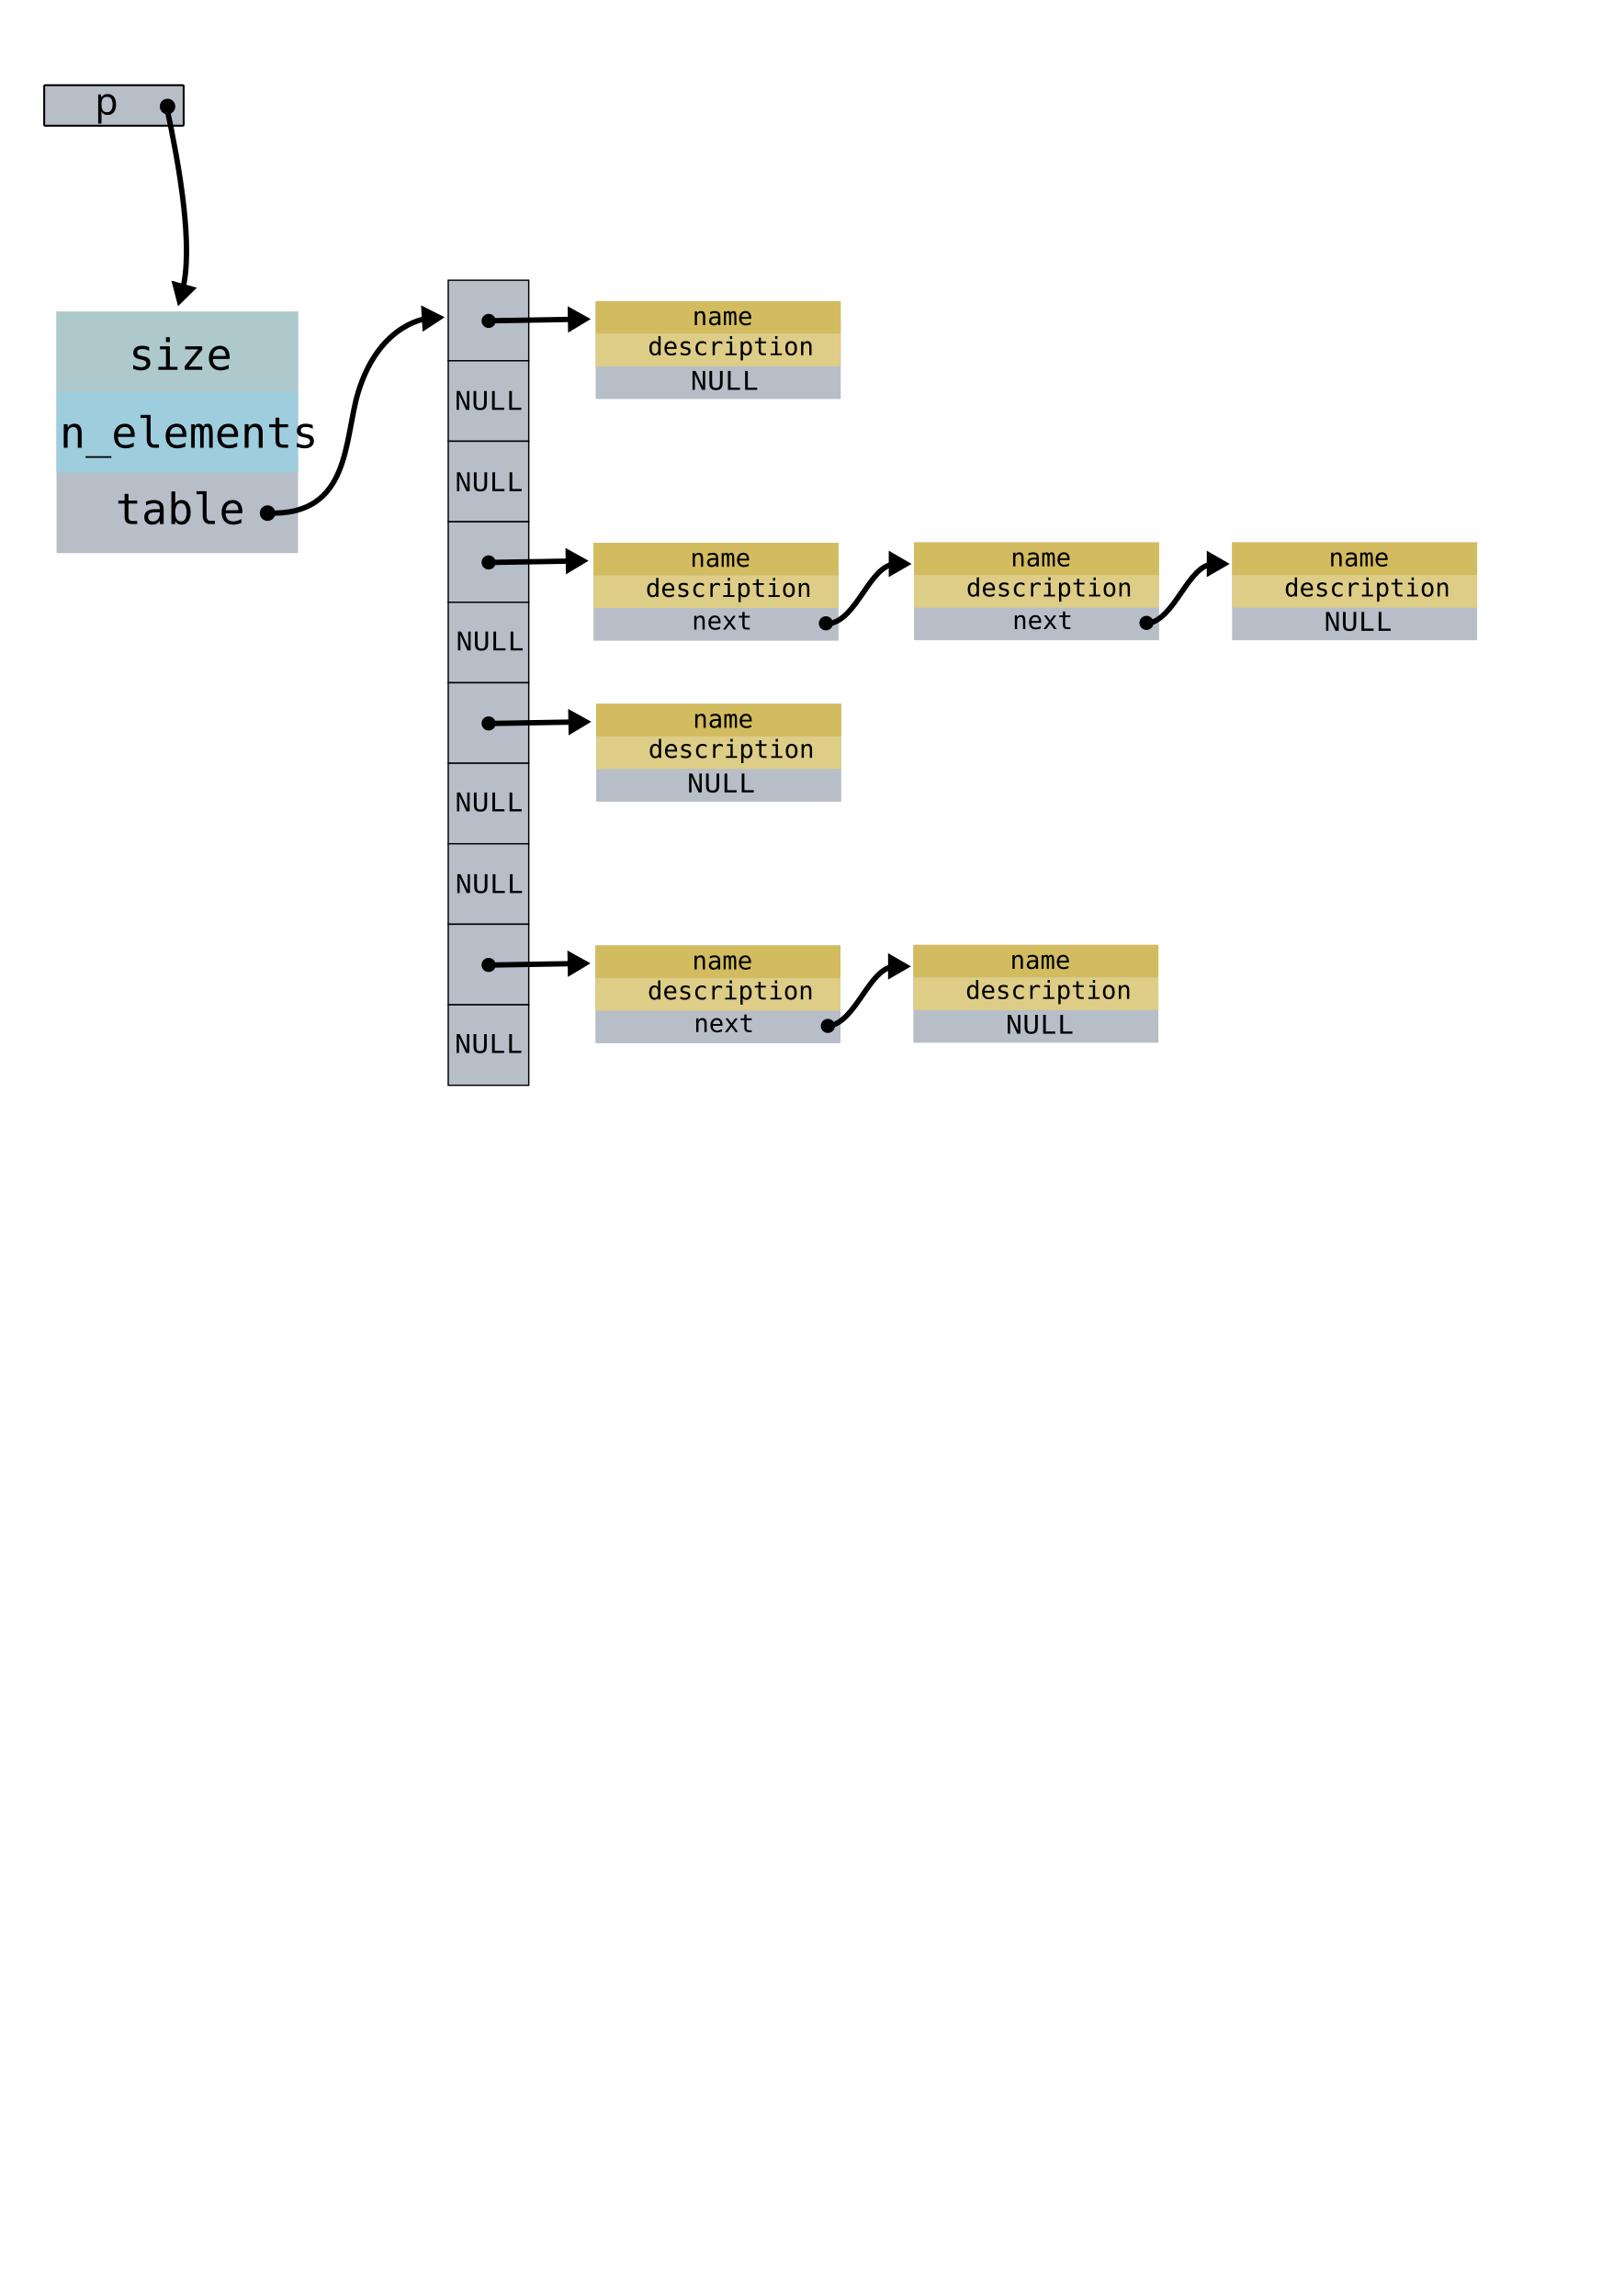
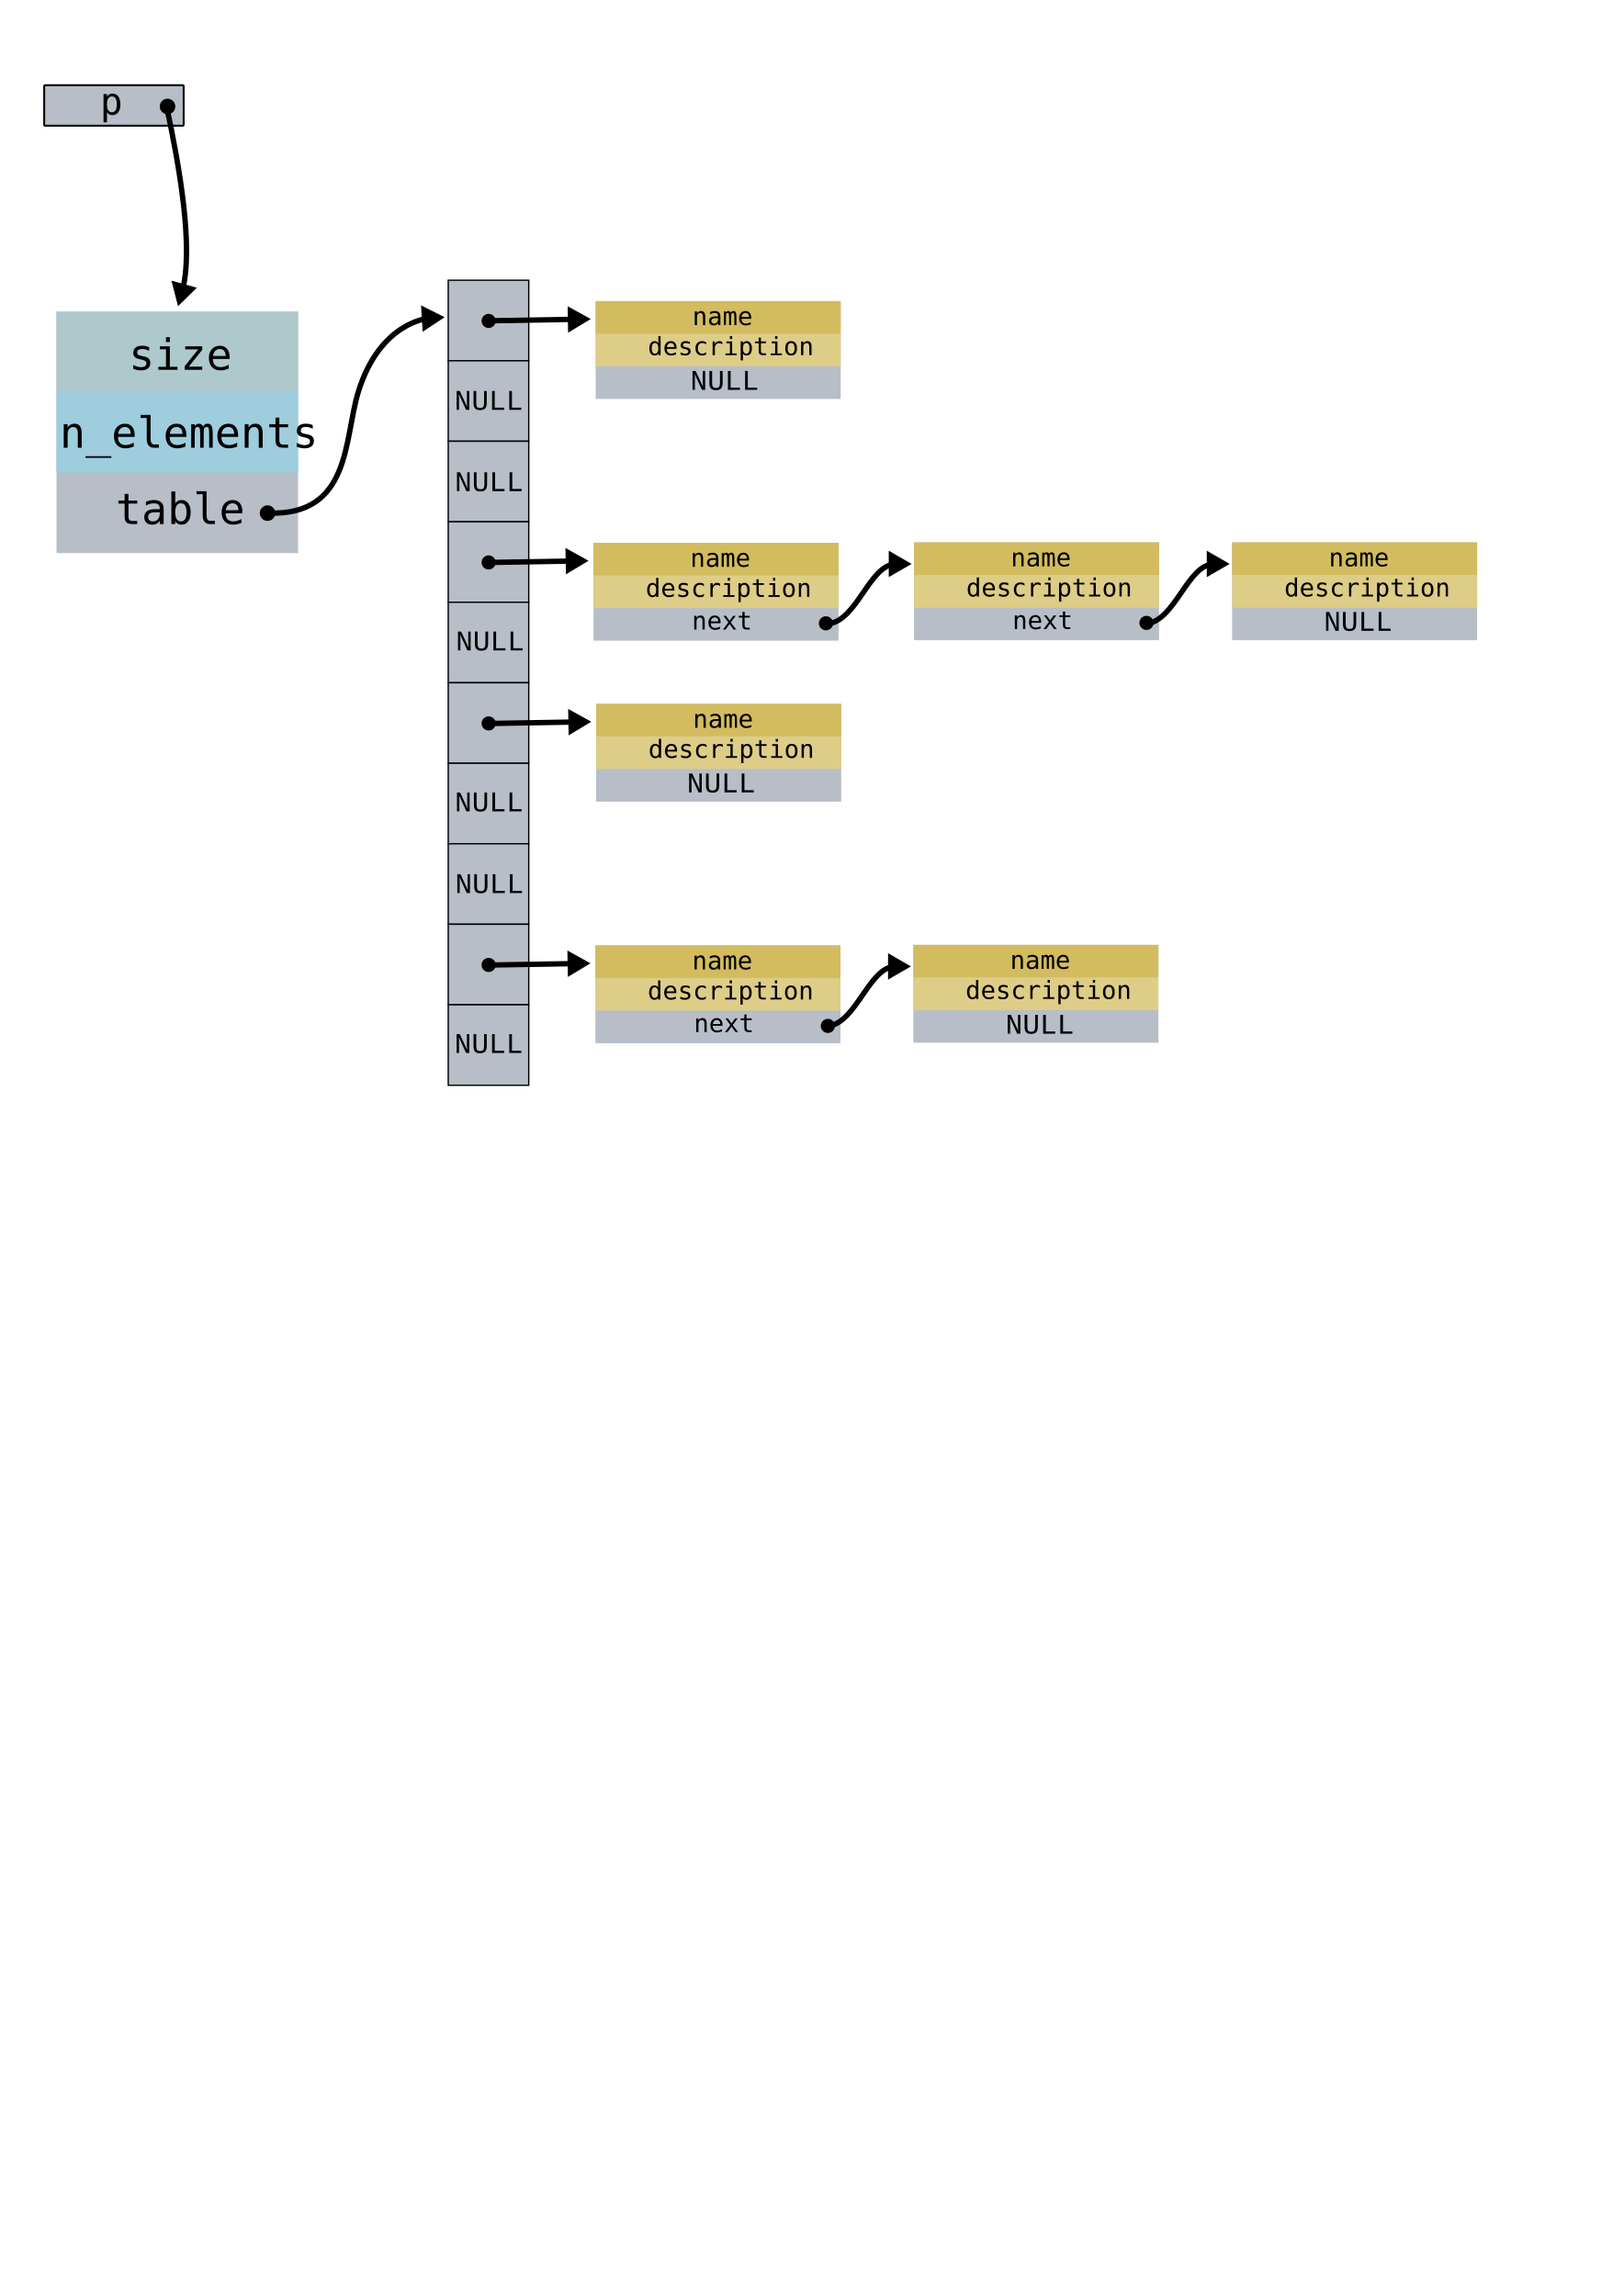
<svg xmlns="http://www.w3.org/2000/svg" xmlns:ns1="http://www.openswatchbook.org/uri/2009/osb" width="744.094" height="1052.362" id="svg2" version="1.1">
  <defs id="defs4">
    <marker style="overflow:visible" id="marker9498" refX="0.0" refY="0.0" orient="auto">
      <path transform="scale(0.4)" style="fill-rule:evenodd;stroke:#000000;stroke-width:1pt;stroke-opacity:1;fill:#000000;fill-opacity:1" d="M 5.77,0.0 L -2.88,5.0 L -2.88,-5.0 L 5.77,0.0 z " id="path9496" />
    </marker>
    <linearGradient id="linearGradient6618" ns1:paint="solid">
      <stop style="stop-color:#000000;stop-opacity:1;" offset="0" id="stop6616" />
    </linearGradient>
    <marker orient="auto" refY="0.0" refX="0.0" id="TriangleOutM" style="overflow:visible">
      <path id="path1829" d="M 5.77,0.0 L -2.88,5.0 L -2.88,-5.0 L 5.77,0.0 z " style="fill-rule:evenodd;stroke:#000000;stroke-width:1pt;stroke-opacity:1;fill:#000000;fill-opacity:1" transform="scale(0.4)" />
    </marker>
    <marker orient="auto" refY="0.0" refX="0.0" id="Arrow1Send" style="overflow:visible;">
      <path id="path3816" d="M 0.0,0.0 L 5.0,-5.0 L -12.5,0.0 L 5.0,5.0 L 0.0,0.0 z " style="fill-rule:evenodd;stroke:#000000;stroke-width:1.0pt;" transform="scale(0.2) rotate(180) translate(6,0)" />
    </marker>
    <marker orient="auto" refY="0.0" refX="0.0" id="Arrow1Mend" style="overflow:visible;">
      <path id="path3810" d="M 0.0,0.0 L 5.0,-5.0 L -12.5,0.0 L 5.0,5.0 L 0.0,0.0 z " style="fill-rule:evenodd;stroke:#000000;stroke-width:1.0pt;" transform="scale(0.4) rotate(180) translate(10,0)" />
    </marker>
    <marker orient="auto" refY="0.0" refX="0.0" id="Arrow2Mend" style="overflow:visible;">
      <path id="path3828" style="fill-rule:evenodd;stroke-width:0.625;stroke-linejoin:round;" d="M 8.719,4.034 L -2.207,0.016 L 8.719,-4.002 C 6.973,-1.63 6.983,1.616 8.719,4.034 z " transform="scale(0.6) rotate(180) translate(0,0)" />
    </marker>
    <marker orient="auto" refY="0" refX="0" id="Arrow2Mend-1" style="overflow:visible">
      <path id="path3828-1" style="fill-rule:evenodd;stroke-width:0.625;stroke-linejoin:round" d="M 8.719,4.034 -2.207,0.016 8.719,-4.002 c -1.745,2.372 -1.735,5.617 -6e-7,8.035 z" transform="scale(-0.6,-0.6)" />
    </marker>
    <marker orient="auto" refY="0" refX="0" id="Arrow2Mend-10" style="overflow:visible">
      <path id="path3828-0" style="fill-rule:evenodd;stroke-width:0.625;stroke-linejoin:round" d="M 8.719,4.034 -2.207,0.016 8.719,-4.002 c -1.745,2.372 -1.735,5.617 -6e-7,8.035 z" transform="scale(-0.6,-0.6)" />
    </marker>
    <marker orient="auto" refY="0" refX="0" id="Arrow2Mend-4" style="overflow:visible">
      <path id="path3828-8" style="fill-rule:evenodd;stroke-width:0.625;stroke-linejoin:round" d="M 8.719,4.034 -2.207,0.016 8.719,-4.002 c -1.745,2.372 -1.735,5.617 -6e-7,8.035 z" transform="scale(-0.6,-0.6)" />
    </marker>
    <marker orient="auto" refY="0" refX="0" id="Arrow2Mend-8" style="overflow:visible">
      <path id="path3828-4" style="fill-rule:evenodd;stroke-width:0.625;stroke-linejoin:round" d="M 8.719,4.034 -2.207,0.016 8.719,-4.002 c -1.745,2.372 -1.735,5.617 -6e-7,8.035 z" transform="scale(-0.6,-0.6)" />
    </marker>
    <marker orient="auto" refY="0" refX="0" id="Arrow1Send-4" style="overflow:visible">
      <path id="path3816-4" d="M 0,0 5,-5 -12.5,0 5,5 0,0 z" style="fill-rule:evenodd;stroke:#000000;stroke-width:1pt" transform="matrix(-0.2,0,0,-0.2,-1.2,0)" />
    </marker>
    <marker orient="auto" refY="0" refX="0" id="Arrow1Mend-9" style="overflow:visible">
      <path id="path3810-8" d="M 0,0 5,-5 -12.5,0 5,5 0,0 z" style="fill-rule:evenodd;stroke:#000000;stroke-width:1pt" transform="matrix(-0.4,0,0,-0.4,-4,0)" />
    </marker>
    <marker orient="auto" refY="0" refX="0" id="Arrow2Mend-8-8" style="overflow:visible">
      <path id="path3828-4-0" style="fill-rule:evenodd;stroke-width:0.625;stroke-linejoin:round" d="M 8.719,4.034 -2.207,0.016 8.719,-4.002 c -1.745,2.372 -1.735,5.617 -6e-7,8.035 z" transform="scale(-0.6,-0.6)" />
    </marker>
    <marker orient="auto" refY="0" refX="0" id="marker6915" style="overflow:visible">
      <path id="path6917" style="fill-rule:evenodd;stroke-width:0.625;stroke-linejoin:round" d="M 8.719,4.034 -2.207,0.016 8.719,-4.002 c -1.745,2.372 -1.735,5.617 -6e-7,8.035 z" transform="scale(-0.6,-0.6)" />
    </marker>
    <marker orient="auto" refY="0" refX="0" id="Arrow2Mend-5" style="overflow:visible">
      <path id="path3828-3" style="fill-rule:evenodd;stroke-width:0.625;stroke-linejoin:round" d="M 8.719,4.034 -2.207,0.016 8.719,-4.002 c -1.745,2.372 -1.735,5.617 -6e-7,8.035 z" transform="scale(-0.6,-0.6)" />
    </marker>
    <marker orient="auto" refY="0" refX="0" id="marker6921" style="overflow:visible">
      <path id="path6923" style="fill-rule:evenodd;stroke-width:0.625;stroke-linejoin:round" d="M 8.719,4.034 -2.207,0.016 8.719,-4.002 c -1.745,2.372 -1.735,5.617 -6e-7,8.035 z" transform="scale(-0.6,-0.6)" />
    </marker>
    <marker orient="auto" refY="0" refX="0" id="marker6921-7" style="overflow:visible">
      <path id="path6923-7" style="fill-rule:evenodd;stroke-width:0.625;stroke-linejoin:round" d="M 8.719,4.034 -2.207,0.016 8.719,-4.002 c -1.745,2.372 -1.735,5.617 -6e-7,8.035 z" transform="scale(-0.6,-0.6)" />
    </marker>
    <marker orient="auto" refY="0" refX="0" id="marker6921-0" style="overflow:visible">
      <path id="path6923-2" style="fill-rule:evenodd;stroke-width:0.625;stroke-linejoin:round" d="M 8.719,4.034 -2.207,0.016 8.719,-4.002 c -1.745,2.372 -1.735,5.617 -6e-7,8.035 z" transform="scale(-0.6,-0.6)" />
    </marker>
    <marker orient="auto" refY="0" refX="0" id="marker6921-6" style="overflow:visible">
      <path id="path6923-3" style="fill-rule:evenodd;stroke-width:0.625;stroke-linejoin:round" d="M 8.719,4.034 -2.207,0.016 8.719,-4.002 c -1.745,2.372 -1.735,5.617 -6e-7,8.035 z" transform="scale(-0.6,-0.6)" />
    </marker>
    <marker orient="auto" refY="0" refX="0" id="marker6921-2" style="overflow:visible">
      <path id="path6923-26" style="fill-rule:evenodd;stroke-width:0.625;stroke-linejoin:round" d="M 8.719,4.034 -2.207,0.016 8.719,-4.002 c -1.745,2.372 -1.735,5.617 -6e-7,8.035 z" transform="scale(-0.6,-0.6)" />
    </marker>
    <marker orient="auto" refY="0" refX="0" id="marker6921-4" style="overflow:visible">
      <path id="path6923-34" style="fill-rule:evenodd;stroke-width:0.625;stroke-linejoin:round" d="M 8.719,4.034 -2.207,0.016 8.719,-4.002 c -1.745,2.372 -1.735,5.617 -6e-7,8.035 z" transform="scale(-0.6,-0.6)" />
    </marker>
    <marker orient="auto" refY="0" refX="0" id="marker7916" style="overflow:visible">
      <path id="path7918" style="fill-rule:evenodd;stroke-width:0.625;stroke-linejoin:round" d="M 8.719,4.034 -2.207,0.016 8.719,-4.002 c -1.745,2.372 -1.735,5.617 -6e-7,8.035 z" transform="scale(-0.6,-0.6)" />
    </marker>
    <marker orient="auto" refY="0" refX="0" id="marker6921-1" style="overflow:visible">
      <path id="path6923-21" style="fill-rule:evenodd;stroke-width:0.625;stroke-linejoin:round" d="M 8.719,4.034 -2.207,0.016 8.719,-4.002 c -1.745,2.372 -1.735,5.617 -6e-7,8.035 z" transform="scale(-0.6,-0.6)" />
    </marker>
    <marker orient="auto" refY="0" refX="0" id="marker7916-3" style="overflow:visible">
      <path id="path7918-7" style="fill-rule:evenodd;stroke-width:0.625;stroke-linejoin:round" d="M 8.719,4.034 -2.207,0.016 8.719,-4.002 c -1.745,2.372 -1.735,5.617 -6e-7,8.035 z" transform="scale(-0.6,-0.6)" />
    </marker>
    <marker orient="auto" refY="0" refX="0" id="marker6921-9" style="overflow:visible">
      <path id="path6923-0" style="fill-rule:evenodd;stroke-width:0.625;stroke-linejoin:round" d="M 8.719,4.034 -2.207,0.016 8.719,-4.002 c -1.745,2.372 -1.735,5.617 -6e-7,8.035 z" transform="scale(-0.6,-0.6)" />
    </marker>
    <marker orient="auto" refY="0" refX="0" id="marker7993" style="overflow:visible">
      <path id="path7995" style="fill-rule:evenodd;stroke-width:0.625;stroke-linejoin:round" d="M 8.719,4.034 -2.207,0.016 8.719,-4.002 c -1.745,2.372 -1.735,5.617 -6e-7,8.035 z" transform="scale(-0.6,-0.6)" />
    </marker>
    <marker orient="auto" refY="0" refX="0" id="marker6921-18" style="overflow:visible">
      <path id="path6923-9" style="fill-rule:evenodd;stroke-width:0.625;stroke-linejoin:round" d="M 8.719,4.034 -2.207,0.016 8.719,-4.002 c -1.745,2.372 -1.735,5.617 -6e-7,8.035 z" transform="scale(-0.6,-0.6)" />
    </marker>
    <marker orient="auto" refY="0" refX="0" id="marker7993-1" style="overflow:visible">
      <path id="path7995-0" style="fill-rule:evenodd;stroke-width:0.625;stroke-linejoin:round" d="M 8.719,4.034 -2.207,0.016 8.719,-4.002 c -1.745,2.372 -1.735,5.617 -6e-7,8.035 z" transform="scale(-0.6,-0.6)" />
    </marker>
    <marker orient="auto" refY="0" refX="0" id="marker6921-97" style="overflow:visible">
      <path id="path6923-6" style="fill-rule:evenodd;stroke-width:0.625;stroke-linejoin:round" d="M 8.719,4.034 -2.207,0.016 8.719,-4.002 c -1.745,2.372 -1.735,5.617 -6e-7,8.035 z" transform="scale(-0.6,-0.6)" />
    </marker>
    <marker orient="auto" refY="0" refX="0" id="marker8070" style="overflow:visible">
      <path id="path8072" style="fill-rule:evenodd;stroke-width:0.625;stroke-linejoin:round" d="M 8.719,4.034 -2.207,0.016 8.719,-4.002 c -1.745,2.372 -1.735,5.617 -6e-7,8.035 z" transform="scale(-0.6,-0.6)" />
    </marker>
    <marker orient="auto" refY="0" refX="0" id="marker6921-16" style="overflow:visible">
      <path id="path6923-5" style="fill-rule:evenodd;stroke-width:0.625;stroke-linejoin:round" d="M 8.719,4.034 -2.207,0.016 8.719,-4.002 c -1.745,2.372 -1.735,5.617 -6e-7,8.035 z" transform="scale(-0.6,-0.6)" />
    </marker>
    <marker orient="auto" refY="0" refX="0" id="marker8120" style="overflow:visible">
      <path id="path8122" style="fill-rule:evenodd;stroke-width:0.625;stroke-linejoin:round" d="M 8.719,4.034 -2.207,0.016 8.719,-4.002 c -1.745,2.372 -1.735,5.617 -6e-7,8.035 z" transform="scale(-0.6,-0.6)" />
    </marker>
    <marker orient="auto" refY="0" refX="0" id="marker6921-73" style="overflow:visible">
      <path id="path6923-03" style="fill-rule:evenodd;stroke-width:0.625;stroke-linejoin:round" d="M 8.719,4.034 -2.207,0.016 8.719,-4.002 c -1.745,2.372 -1.735,5.617 -6e-7,8.035 z" transform="scale(-0.6,-0.6)" />
    </marker>
    <marker orient="auto" refY="0" refX="0" id="marker8170" style="overflow:visible">
      <path id="path8172" style="fill-rule:evenodd;stroke-width:0.625;stroke-linejoin:round" d="M 8.719,4.034 -2.207,0.016 8.719,-4.002 c -1.745,2.372 -1.735,5.617 -6e-7,8.035 z" transform="scale(-0.6,-0.6)" />
    </marker>
    <marker orient="auto" refY="0" refX="0" id="marker6921-62" style="overflow:visible">
      <path id="path6923-1" style="fill-rule:evenodd;stroke-width:0.625;stroke-linejoin:round" d="M 8.719,4.034 -2.207,0.016 8.719,-4.002 c -1.745,2.372 -1.735,5.617 -6e-7,8.035 z" transform="scale(-0.6,-0.6)" />
    </marker>
    <marker orient="auto" refY="0" refX="0" id="marker8170-4" style="overflow:visible">
      <path id="path8172-0" style="fill-rule:evenodd;stroke-width:0.625;stroke-linejoin:round" d="M 8.719,4.034 -2.207,0.016 8.719,-4.002 c -1.745,2.372 -1.735,5.617 -6e-7,8.035 z" transform="scale(-0.6,-0.6)" />
    </marker>
    <marker orient="auto" refY="0" refX="0" id="marker6921-15" style="overflow:visible">
      <path id="path6923-8" style="fill-rule:evenodd;stroke-width:0.625;stroke-linejoin:round" d="M 8.719,4.034 -2.207,0.016 8.719,-4.002 c -1.745,2.372 -1.735,5.617 -6e-7,8.035 z" transform="scale(-0.6,-0.6)" />
    </marker>
    <marker orient="auto" refY="0" refX="0" id="marker8170-0" style="overflow:visible">
      <path id="path8172-9" style="fill-rule:evenodd;stroke-width:0.625;stroke-linejoin:round" d="M 8.719,4.034 -2.207,0.016 8.719,-4.002 c -1.745,2.372 -1.735,5.617 -6e-7,8.035 z" transform="scale(-0.6,-0.6)" />
    </marker>
    <marker orient="auto" refY="0" refX="0" id="Arrow1Mend-9-5" style="overflow:visible">
      <path id="path3810-8-5" d="M 0,0 5,-5 -12.5,0 5,5 0,0 z" style="fill-rule:evenodd;stroke:#000000;stroke-width:1pt" transform="matrix(-0.4,0,0,-0.4,-4,0)" />
    </marker>
    <marker orient="auto" refY="0" refX="0" id="TriangleOutM-1" style="overflow:visible">
      <path id="path1829-5" d="M 5.77,0 -2.88,5 V -5 Z" style="fill:#000000;fill-opacity:1;fill-rule:evenodd;stroke:#000000;stroke-width:1pt;stroke-opacity:1" transform="scale(0.4)" />
    </marker>
    <marker orient="auto" refY="0" refX="0" id="TriangleOutM-1-2" style="overflow:visible">
      <path id="path1829-5-8" d="M 5.77,0 -2.88,5 V -5 Z" style="fill:#000000;fill-opacity:1;fill-rule:evenodd;stroke:#000000;stroke-width:1pt;stroke-opacity:1" transform="scale(0.4)" />
    </marker>
    <marker orient="auto" refY="0" refX="0" id="TriangleOutM-1-2-5" style="overflow:visible">
      <path id="path1829-5-8-8" d="M 5.77,0 -2.88,5 V -5 Z" style="fill:#000000;fill-opacity:1;fill-rule:evenodd;stroke:#000000;stroke-width:1pt;stroke-opacity:1" transform="scale(0.4)" />
    </marker>
    <marker orient="auto" refY="0" refX="0" id="TriangleOutM-1-2-5-8" style="overflow:visible">
      <path id="path1829-5-8-8-8" d="M 5.77,0 -2.88,5 V -5 Z" style="fill:#000000;fill-opacity:1;fill-rule:evenodd;stroke:#000000;stroke-width:1pt;stroke-opacity:1" transform="scale(0.4)" />
    </marker>
    <marker orient="auto" refY="0" refX="0" id="TriangleOutM-1-2-5-8-1" style="overflow:visible">
      <path id="path1829-5-8-8-8-6" d="M 5.77,0 -2.88,5 V -5 Z" style="fill:#000000;fill-opacity:1;fill-rule:evenodd;stroke:#000000;stroke-width:1pt;stroke-opacity:1" transform="scale(0.4)" />
    </marker>
    <marker orient="auto" refY="0" refX="0" id="TriangleOutM-1-2-5-8-5" style="overflow:visible">
      <path id="path1829-5-8-8-8-63" d="M 5.77,0 -2.88,5 V -5 Z" style="fill:#000000;fill-opacity:1;fill-rule:evenodd;stroke:#000000;stroke-width:1pt;stroke-opacity:1" transform="scale(0.4)" />
    </marker>
    <marker style="overflow:visible" id="marker9498-3" refX="0" refY="0" orient="auto">
      <path transform="scale(0.4)" style="fill:#000000;fill-opacity:1;fill-rule:evenodd;stroke:#000000;stroke-width:1pt;stroke-opacity:1" d="M 5.77,0 -2.88,5 V -5 Z" id="path9496-1" />
    </marker>
    <marker orient="auto" refY="0" refX="0" id="TriangleOutM-6" style="overflow:visible">
      <path id="path1829-7" d="M 5.77,0 -2.88,5 V -5 Z" style="fill:#000000;fill-opacity:1;fill-rule:evenodd;stroke:#000000;stroke-width:1pt;stroke-opacity:1" transform="scale(0.4)" />
    </marker>
    <marker style="overflow:visible" id="marker9498-4" refX="0" refY="0" orient="auto">
      <path transform="scale(0.4)" style="fill:#000000;fill-opacity:1;fill-rule:evenodd;stroke:#000000;stroke-width:1pt;stroke-opacity:1" d="M 5.77,0 -2.88,5 V -5 Z" id="path9496-7" />
    </marker>
  </defs>
  <g id="layer1">
    <rect style="fill:#b7bec8;fill-opacity:1;stroke:#000000;stroke-width:0.88;stroke-opacity:1" id="rect2985-2-8-6" width="63.917" height="18.559" x="20.25" y="39.055" ry="0.338" />
    <circle style="fill:#000000;fill-opacity:1;stroke:#000000;stroke-width:0.648;stroke-linejoin:miter;stroke-miterlimit:4;stroke-dasharray:none;stroke-dashoffset:0;stroke-opacity:1" id="path3793-4-4" cx="76.776" cy="48.8" r="3.24" />
-     <text xml:space="preserve" style="font-style:normal;font-weight:normal;font-size:14.76px;line-height:0%;font-family:sans-serif;letter-spacing:0px;word-spacing:0px;fill:#000000;fill-opacity:1;stroke:none;stroke-width:1.23" x="43.535" y="52.512" id="text4594-2">
-       <tspan id="tspan4596-3" x="43.535" y="52.512" style="font-size:17.219px;line-height:1.25;font-family:sans-serif;stroke-width:1.23">p</tspan>
+     <text xml:space="preserve" style="font-style:normal;font-weight:normal;font-size:14.76px;line-height:0%;font-family:sans-serif;letter-spacing:0px;word-spacing:0px;fill:#000000;fill-opacity:1;stroke:none;stroke-width:1.23" x="45.856" y="52.512" id="text4594-2">
+       <tspan id="tspan4596-3" x="45.856" y="52.512" style="font-style:normal;font-variant:normal;font-weight:normal;font-stretch:normal;font-size:17.219px;line-height:1.25;font-family:Consolas;-inkscape-font-specification:Consolas;stroke-width:1.23">p</tspan>
    </text>
    <rect style="fill:#b7bec8;fill-opacity:1;stroke-width:4.946;stroke-miterlimit:4;stroke-dasharray:none" id="rect1393" width="110.696" height="110.696" x="25.891" y="142.817" />
    <rect style="fill:#adc9cc;fill-opacity:1;stroke-width:2.856;stroke-miterlimit:4;stroke-dasharray:none" id="rect1393-7" width="110.696" height="36.899" x="25.891" y="142.817" />
    <rect style="fill:#9ecdde;fill-opacity:1;stroke-width:2.856;stroke-miterlimit:4;stroke-dasharray:none" id="rect1393-7-4" width="110.696" height="36.899" x="25.891" y="179.715" />
    <text xml:space="preserve" style="font-style:normal;font-weight:normal;font-size:22.959px;line-height:1.25;font-family:sans-serif;letter-spacing:0px;word-spacing:0px;fill:#000000;fill-opacity:1;stroke:none;stroke-width:1.23" x="59" y="169.493" id="text1433">
      <tspan id="tspan1431" x="59" y="169.493" style="font-style:normal;font-variant:normal;font-weight:normal;font-stretch:normal;font-size:19.679px;font-family:Consolas;-inkscape-font-specification:Consolas;stroke-width:1.23">size</tspan>
    </text>
    <text xml:space="preserve" style="font-style:normal;font-weight:normal;font-size:22.959px;line-height:1.25;font-family:sans-serif;letter-spacing:0px;word-spacing:0px;fill:#000000;fill-opacity:1;stroke:none;stroke-width:1.23" x="27.338" y="205.219" id="text1433-6">
      <tspan id="tspan1431-4" x="27.338" y="205.219" style="font-style:normal;font-variant:normal;font-weight:normal;font-stretch:normal;font-size:19.679px;font-family:Consolas;-inkscape-font-specification:Consolas;stroke-width:1.23">n_elements</tspan>
    </text>
    <text xml:space="preserve" style="font-style:normal;font-weight:normal;font-size:22.959px;line-height:1.25;font-family:sans-serif;letter-spacing:0px;word-spacing:0px;fill:#000000;fill-opacity:1;stroke:none;stroke-width:1.23" x="52.985" y="240.201" id="text1433-67">
      <tspan id="tspan1431-2" x="52.985" y="240.201" style="font-style:normal;font-variant:normal;font-weight:normal;font-stretch:normal;font-size:19.679px;font-family:Consolas;-inkscape-font-specification:Consolas;stroke-width:1.23">table</tspan>
    </text>
    <circle style="fill:#000000;fill-opacity:1;stroke:#000000;stroke-width:0.648;stroke-linejoin:miter;stroke-miterlimit:4;stroke-dasharray:none;stroke-dashoffset:0;stroke-opacity:1" id="path3793-4-4-6" cx="122.614" cy="235.185" r="3.24" />
    <rect style="opacity:1;fill:#b7bec8;fill-opacity:1;stroke:#000000;stroke-width:0.615;stroke-miterlimit:4;stroke-dasharray:none;stroke-dashoffset:0;stroke-opacity:1" id="rect1486" width="36.899" height="36.899" x="205.416" y="128.443" />
    <circle style="fill:#000000;fill-opacity:1;stroke:#000000;stroke-width:0.013;stroke-linejoin:miter;stroke-miterlimit:4;stroke-dasharray:none;stroke-dashoffset:0;stroke-opacity:0" id="path3793-4-4-6-2" cx="223.929" cy="147.093" r="3.24" />
    <rect style="opacity:1;fill:#b7bec8;fill-opacity:1;stroke:#000000;stroke-width:0.615;stroke-miterlimit:4;stroke-dasharray:none;stroke-dashoffset:0;stroke-opacity:1" id="rect1486-5" width="36.899" height="36.899" x="205.416" y="165.341" />
    <rect style="opacity:1;fill:#b7bec8;fill-opacity:1;stroke:#000000;stroke-width:0.615;stroke-miterlimit:4;stroke-dasharray:none;stroke-dashoffset:0;stroke-opacity:1" id="rect1486-0" width="36.899" height="36.899" x="205.416" y="202.24" />
    <rect style="opacity:1;fill:#b7bec8;fill-opacity:1;stroke:#000000;stroke-width:0.615;stroke-miterlimit:4;stroke-dasharray:none;stroke-dashoffset:0;stroke-opacity:1" id="rect1486-5-4" width="36.899" height="36.899" x="205.416" y="239.139" />
    <circle style="fill:#000000;fill-opacity:1;stroke:#000000;stroke-width:0.013;stroke-linejoin:miter;stroke-miterlimit:4;stroke-dasharray:none;stroke-dashoffset:0;stroke-opacity:0" id="path3793-4-4-6-2-4-5" cx="223.929" cy="257.79" r="3.24" />
    <rect style="opacity:1;fill:#b7bec8;fill-opacity:1;stroke:#000000;stroke-width:0.615;stroke-miterlimit:4;stroke-dasharray:none;stroke-dashoffset:0;stroke-opacity:1" id="rect1486-6" width="36.899" height="36.899" x="205.416" y="276.038" />
    <rect style="opacity:1;fill:#b7bec8;fill-opacity:1;stroke:#000000;stroke-width:0.615;stroke-miterlimit:4;stroke-dasharray:none;stroke-dashoffset:0;stroke-opacity:1" id="rect1486-5-3" width="36.899" height="36.899" x="205.416" y="312.936" />
    <circle style="fill:#000000;fill-opacity:1;stroke:#000000;stroke-width:0.013;stroke-linejoin:miter;stroke-miterlimit:4;stroke-dasharray:none;stroke-dashoffset:0;stroke-opacity:0" id="path3793-4-4-6-2-4-0" cx="223.929" cy="331.587" r="3.24" />
    <rect style="opacity:1;fill:#b7bec8;fill-opacity:1;stroke:#000000;stroke-width:0.615;stroke-miterlimit:4;stroke-dasharray:none;stroke-dashoffset:0;stroke-opacity:1" id="rect1486-0-8" width="36.899" height="36.899" x="205.416" y="349.835" />
    <rect style="opacity:1;fill:#b7bec8;fill-opacity:1;stroke:#000000;stroke-width:0.615;stroke-miterlimit:4;stroke-dasharray:none;stroke-dashoffset:0;stroke-opacity:1" id="rect1486-5-4-1" width="36.899" height="36.899" x="205.416" y="386.734" />
    <rect style="opacity:1;fill:#b7bec8;fill-opacity:1;stroke:#000000;stroke-width:0.615;stroke-miterlimit:4;stroke-dasharray:none;stroke-dashoffset:0;stroke-opacity:1" id="rect1486-0-8-7" width="36.899" height="36.899" x="205.416" y="423.632" />
    <circle style="fill:#000000;fill-opacity:1;stroke:#000000;stroke-width:0.013;stroke-linejoin:miter;stroke-miterlimit:4;stroke-dasharray:none;stroke-dashoffset:0;stroke-opacity:0" id="path3793-4-4-6-2-0-5-9" cx="223.929" cy="442.283" r="3.24" />
    <rect style="opacity:1;fill:#b7bec8;fill-opacity:1;stroke:#000000;stroke-width:0.615;stroke-miterlimit:4;stroke-dasharray:none;stroke-dashoffset:0;stroke-opacity:1" id="rect1486-5-4-1-8" width="36.899" height="36.899" x="205.416" y="460.531" />
    <path style="fill:none;stroke:#000000;stroke-width:2.46;stroke-linecap:butt;stroke-linejoin:miter;stroke-miterlimit:4;stroke-dasharray:none;stroke-opacity:1;marker-end:url(#TriangleOutM)" d="m 122.514,235.147 c 38.539,1.656 35.038,-33.984 41.687,-55.523 10.026,-32.478 32.601,-33.816 32.601,-33.816" id="path1682" />
    <path style="fill:none;stroke:#000000;stroke-width:2.46;stroke-linecap:butt;stroke-linejoin:miter;stroke-miterlimit:4;stroke-dasharray:none;stroke-opacity:1;marker-end:url(#TriangleOutM-1-2)" d="m 223.111,257.821 c 39.612,-0.686 0,0 39.612,-0.686" id="path1682-8-4" />
    <rect style="fill:#b7bec8;fill-opacity:1;stroke-width:3.171;stroke-miterlimit:4;stroke-dasharray:none" id="rect1393-3" width="112.298" height="44.847" x="271.969" y="248.803" />
    <rect style="fill:#d3bc5f;fill-opacity:1;stroke-width:1.831;stroke-miterlimit:4;stroke-dasharray:none" id="rect1393-7-3" width="112.298" height="14.949" x="271.969" y="248.803" />
    <rect style="fill:#decd87;fill-opacity:1;stroke-width:1.831;stroke-miterlimit:4;stroke-dasharray:none" id="rect1393-7-4-4" width="112.298" height="14.949" x="271.969" y="263.752" />
    <text xml:space="preserve" style="font-style:normal;font-weight:normal;font-size:9.302px;line-height:1.25;font-family:sans-serif;letter-spacing:0px;word-spacing:0px;fill:#000000;fill-opacity:1;stroke:none;stroke-width:0.498" x="316.291" y="259.792" id="text1433-0">
      <tspan id="tspan1431-0" x="316.291" y="259.792" style="font-style:normal;font-variant:normal;font-weight:normal;font-stretch:normal;font-size:11.48px;font-family:Consolas;-inkscape-font-specification:Consolas;stroke-width:0.498">name</tspan>
    </text>
    <text xml:space="preserve" style="font-style:normal;font-weight:normal;font-size:9.302px;line-height:1.25;font-family:sans-serif;letter-spacing:0px;word-spacing:0px;fill:#000000;fill-opacity:1;stroke:none;stroke-width:0.498" x="295.887" y="273.58" id="text1433-0-0">
      <tspan id="tspan1431-0-4" x="295.887" y="273.58" style="font-style:normal;font-variant:normal;font-weight:normal;font-stretch:normal;font-size:11.48px;font-family:Consolas;-inkscape-font-specification:Consolas;stroke-width:0.498">description</tspan>
    </text>
    <text xml:space="preserve" style="font-style:normal;font-weight:normal;font-size:9.302px;line-height:1.25;font-family:sans-serif;letter-spacing:0px;word-spacing:0px;fill:#000000;fill-opacity:1;stroke:none;stroke-width:0.498" x="317.064" y="288.546" id="text1433-0-0-7">
      <tspan x="317.064" y="288.546" style="font-style:normal;font-variant:normal;font-weight:normal;font-stretch:normal;font-size:11.48px;font-family:Consolas;-inkscape-font-specification:Consolas;stroke-width:0.498" id="tspan9427">next</tspan>
    </text>
    <circle style="fill:#000000;fill-opacity:1;stroke:#000000;stroke-width:0.013;stroke-linejoin:miter;stroke-miterlimit:4;stroke-dasharray:none;stroke-dashoffset:0;stroke-opacity:0" id="path3793-4-4-6-2-9-0" cx="378.489" cy="285.702" r="3.24" />
    <rect style="fill:#b7bec8;fill-opacity:1;stroke-width:3.171;stroke-miterlimit:4;stroke-dasharray:none" id="rect1393-3-2" width="112.298" height="44.847" x="418.879" y="248.602" />
    <rect style="fill:#d3bc5f;fill-opacity:1;stroke-width:1.831;stroke-miterlimit:4;stroke-dasharray:none" id="rect1393-7-3-0" width="112.298" height="14.949" x="418.879" y="248.602" />
    <rect style="fill:#decd87;fill-opacity:1;stroke-width:1.831;stroke-miterlimit:4;stroke-dasharray:none" id="rect1393-7-4-4-5" width="112.298" height="14.949" x="418.879" y="263.551" />
    <text xml:space="preserve" style="font-style:normal;font-weight:normal;font-size:9.302px;line-height:1.25;font-family:sans-serif;letter-spacing:0px;word-spacing:0px;fill:#000000;fill-opacity:1;stroke:none;stroke-width:0.498" x="463.201" y="259.591" id="text1433-0-1">
      <tspan id="tspan1431-0-2" x="463.201" y="259.591" style="font-style:normal;font-variant:normal;font-weight:normal;font-stretch:normal;font-size:11.48px;font-family:Consolas;-inkscape-font-specification:Consolas;stroke-width:0.498">name</tspan>
    </text>
    <text xml:space="preserve" style="font-style:normal;font-weight:normal;font-size:9.302px;line-height:1.25;font-family:sans-serif;letter-spacing:0px;word-spacing:0px;fill:#000000;fill-opacity:1;stroke:none;stroke-width:0.498" x="442.798" y="273.379" id="text1433-0-0-76">
      <tspan id="tspan1431-0-4-5" x="442.798" y="273.379" style="font-style:normal;font-variant:normal;font-weight:normal;font-stretch:normal;font-size:11.48px;font-family:Consolas;-inkscape-font-specification:Consolas;stroke-width:0.498">description</tspan>
    </text>
    <text xml:space="preserve" style="font-style:normal;font-weight:normal;font-size:9.302px;line-height:1.25;font-family:sans-serif;letter-spacing:0px;word-spacing:0px;fill:#000000;fill-opacity:1;stroke:none;stroke-width:0.498" x="463.974" y="288.345" id="text1433-0-0-7-2">
      <tspan x="463.974" y="288.345" style="font-style:normal;font-variant:normal;font-weight:normal;font-stretch:normal;font-size:11.48px;font-family:Consolas;-inkscape-font-specification:Consolas;stroke-width:0.498" id="tspan9427-8">next</tspan>
    </text>
    <circle style="fill:#000000;fill-opacity:1;stroke:#000000;stroke-width:0.013;stroke-linejoin:miter;stroke-miterlimit:4;stroke-dasharray:none;stroke-dashoffset:0;stroke-opacity:0" id="path3793-4-4-6-2-9-0-9" cx="525.399" cy="285.501" r="3.24" />
    <path style="fill:none;stroke:#000000;stroke-width:2.46;stroke-linecap:butt;stroke-linejoin:miter;stroke-miterlimit:4;stroke-dasharray:none;stroke-opacity:1;marker-end:url(#marker9498)" d="m 379.587,285.921 c 13.398,-1.537 18.889,-27.454 31.188,-27.454" id="path9488" />
    <path style="fill:none;stroke:#000000;stroke-width:2.46;stroke-linecap:butt;stroke-linejoin:miter;stroke-miterlimit:4;stroke-dasharray:none;stroke-opacity:1;marker-end:url(#TriangleOutM-1-2-5)" d="m 224.354,331.611 c 39.612,-0.686 0,0 39.612,-0.686" id="path1682-8-4-4" />
    <rect style="fill:#b7bec8;fill-opacity:1;stroke-width:3.171;stroke-miterlimit:4;stroke-dasharray:none" id="rect1393-3-1" width="112.298" height="44.847" x="273.213" y="322.593" />
    <rect style="fill:#d3bc5f;fill-opacity:1;stroke-width:1.831;stroke-miterlimit:4;stroke-dasharray:none" id="rect1393-7-3-4" width="112.298" height="14.949" x="273.213" y="322.593" />
    <rect style="fill:#decd87;fill-opacity:1;stroke-width:1.831;stroke-miterlimit:4;stroke-dasharray:none" id="rect1393-7-4-4-4" width="112.298" height="14.949" x="273.213" y="337.542" />
    <text xml:space="preserve" style="font-style:normal;font-weight:normal;font-size:9.302px;line-height:1.25;font-family:sans-serif;letter-spacing:0px;word-spacing:0px;fill:#000000;fill-opacity:1;stroke:none;stroke-width:0.498" x="317.534" y="333.582" id="text1433-0-4">
      <tspan id="tspan1431-0-7" x="317.534" y="333.582" style="font-style:normal;font-variant:normal;font-weight:normal;font-stretch:normal;font-size:11.48px;font-family:Consolas;-inkscape-font-specification:Consolas;stroke-width:0.498">name</tspan>
    </text>
    <text xml:space="preserve" style="font-style:normal;font-weight:normal;font-size:9.302px;line-height:1.25;font-family:sans-serif;letter-spacing:0px;word-spacing:0px;fill:#000000;fill-opacity:1;stroke:none;stroke-width:0.498" x="297.131" y="347.37" id="text1433-0-0-0">
      <tspan id="tspan1431-0-4-4" x="297.131" y="347.37" style="font-style:normal;font-variant:normal;font-weight:normal;font-stretch:normal;font-size:11.48px;font-family:Consolas;-inkscape-font-specification:Consolas;stroke-width:0.498">description</tspan>
    </text>
    <path style="fill:none;stroke:#000000;stroke-width:2.46;stroke-linecap:butt;stroke-linejoin:miter;stroke-miterlimit:4;stroke-dasharray:none;stroke-opacity:1;marker-end:url(#TriangleOutM-1-2-5-8-1)" d="m 224.006,442.343 c 39.612,-0.686 0,0 39.612,-0.686" id="path1682-8-4-4-5-9" />
    <rect style="fill:#b7bec8;fill-opacity:1;stroke-width:3.171;stroke-miterlimit:4;stroke-dasharray:none" id="rect1393-3-1-0-5" width="112.298" height="44.847" x="272.864" y="433.325" />
    <rect style="fill:#d3bc5f;fill-opacity:1;stroke-width:1.831;stroke-miterlimit:4;stroke-dasharray:none" id="rect1393-7-3-4-5-6" width="112.298" height="14.949" x="272.864" y="433.325" />
    <rect style="fill:#decd87;fill-opacity:1;stroke-width:1.831;stroke-miterlimit:4;stroke-dasharray:none" id="rect1393-7-4-4-4-6-9" width="112.298" height="14.949" x="272.864" y="448.274" />
    <text xml:space="preserve" style="font-style:normal;font-weight:normal;font-size:9.302px;line-height:1.25;font-family:sans-serif;letter-spacing:0px;word-spacing:0px;fill:#000000;fill-opacity:1;stroke:none;stroke-width:0.498" x="317.186" y="444.314" id="text1433-0-4-6-3">
      <tspan id="tspan1431-0-7-2-3" x="317.186" y="444.314" style="font-style:normal;font-variant:normal;font-weight:normal;font-stretch:normal;font-size:11.48px;font-family:Consolas;-inkscape-font-specification:Consolas;stroke-width:0.498">name</tspan>
    </text>
    <text xml:space="preserve" style="font-style:normal;font-weight:normal;font-size:9.302px;line-height:1.25;font-family:sans-serif;letter-spacing:0px;word-spacing:0px;fill:#000000;fill-opacity:1;stroke:none;stroke-width:0.498" x="296.782" y="458.102" id="text1433-0-0-0-5-1">
      <tspan id="tspan1431-0-4-4-6-2" x="296.782" y="458.102" style="font-style:normal;font-variant:normal;font-weight:normal;font-stretch:normal;font-size:11.48px;font-family:Consolas;-inkscape-font-specification:Consolas;stroke-width:0.498">description</tspan>
    </text>
    <text xml:space="preserve" style="font-style:normal;font-weight:normal;font-size:9.302px;line-height:1.25;font-family:sans-serif;letter-spacing:0px;word-spacing:0px;fill:#000000;fill-opacity:1;stroke:none;stroke-width:0.498" x="317.959" y="473.068" id="text1433-0-0-7-3-1-7">
      <tspan x="317.959" y="473.068" style="font-style:normal;font-variant:normal;font-weight:normal;font-stretch:normal;font-size:11.48px;font-family:Consolas;-inkscape-font-specification:Consolas;stroke-width:0.498" id="tspan9427-5-7-4">next</tspan>
    </text>
    <circle style="fill:#000000;fill-opacity:1;stroke:#000000;stroke-width:0.013;stroke-linejoin:miter;stroke-miterlimit:4;stroke-dasharray:none;stroke-dashoffset:0;stroke-opacity:0" id="path3793-4-4-6-2-9-0-5-4-2" cx="379.384" cy="470.224" r="3.24" />
    <path style="fill:none;stroke:#000000;stroke-width:2.46;stroke-linecap:butt;stroke-linejoin:miter;stroke-miterlimit:4;stroke-dasharray:none;stroke-opacity:1;marker-end:url(#TriangleOutM-1-2-5-8-5)" d="m 224.114,147.034 c 39.612,-0.686 0,0 39.612,-0.686" id="path1682-8-4-4-5-4" />
    <rect style="fill:#b7bec8;fill-opacity:1;stroke-width:3.171;stroke-miterlimit:4;stroke-dasharray:none" id="rect1393-3-1-0-3" width="112.298" height="44.847" x="272.972" y="138.016" />
    <rect style="fill:#d3bc5f;fill-opacity:1;stroke-width:1.831;stroke-miterlimit:4;stroke-dasharray:none" id="rect1393-7-3-4-5-5" width="112.298" height="14.949" x="272.972" y="138.016" />
    <rect style="fill:#decd87;fill-opacity:1;stroke-width:1.831;stroke-miterlimit:4;stroke-dasharray:none" id="rect1393-7-4-4-4-6-2" width="112.298" height="14.949" x="272.972" y="152.965" />
    <text xml:space="preserve" style="font-style:normal;font-weight:normal;font-size:9.302px;line-height:1.25;font-family:sans-serif;letter-spacing:0px;word-spacing:0px;fill:#000000;fill-opacity:1;stroke:none;stroke-width:0.498" x="317.294" y="149.005" id="text1433-0-4-6-6">
      <tspan id="tspan1431-0-7-2-6" x="317.294" y="149.005" style="font-style:normal;font-variant:normal;font-weight:normal;font-stretch:normal;font-size:11.48px;font-family:Consolas;-inkscape-font-specification:Consolas;stroke-width:0.498">name</tspan>
    </text>
    <text xml:space="preserve" style="font-style:normal;font-weight:normal;font-size:9.302px;line-height:1.25;font-family:sans-serif;letter-spacing:0px;word-spacing:0px;fill:#000000;fill-opacity:1;stroke:none;stroke-width:0.498" x="296.89" y="162.793" id="text1433-0-0-0-5-7">
      <tspan id="tspan1431-0-4-4-6-3" x="296.89" y="162.793" style="font-style:normal;font-variant:normal;font-weight:normal;font-stretch:normal;font-size:11.48px;font-family:Consolas;-inkscape-font-specification:Consolas;stroke-width:0.498">description</tspan>
    </text>
    <rect style="fill:#b7bec8;fill-opacity:1;stroke-width:3.171;stroke-miterlimit:4;stroke-dasharray:none" id="rect1393-3-2-5" width="112.298" height="44.847" x="418.565" y="433.08" />
    <rect style="fill:#d3bc5f;fill-opacity:1;stroke-width:1.831;stroke-miterlimit:4;stroke-dasharray:none" id="rect1393-7-3-0-8" width="112.298" height="14.949" x="418.565" y="433.08" />
    <rect style="fill:#decd87;fill-opacity:1;stroke-width:1.831;stroke-miterlimit:4;stroke-dasharray:none" id="rect1393-7-4-4-5-4" width="112.298" height="14.949" x="418.565" y="448.029" />
    <text xml:space="preserve" style="font-style:normal;font-weight:normal;font-size:9.302px;line-height:1.25;font-family:sans-serif;letter-spacing:0px;word-spacing:0px;fill:#000000;fill-opacity:1;stroke:none;stroke-width:0.498" x="462.887" y="444.07" id="text1433-0-1-4">
      <tspan id="tspan1431-0-2-4" x="462.887" y="444.07" style="font-style:normal;font-variant:normal;font-weight:normal;font-stretch:normal;font-size:11.48px;font-family:Consolas;-inkscape-font-specification:Consolas;stroke-width:0.498">name</tspan>
    </text>
    <text xml:space="preserve" style="font-style:normal;font-weight:normal;font-size:9.302px;line-height:1.25;font-family:sans-serif;letter-spacing:0px;word-spacing:0px;fill:#000000;fill-opacity:1;stroke:none;stroke-width:0.498" x="442.484" y="457.858" id="text1433-0-0-76-0">
      <tspan id="tspan1431-0-4-5-4" x="442.484" y="457.858" style="font-style:normal;font-variant:normal;font-weight:normal;font-stretch:normal;font-size:11.48px;font-family:Consolas;-inkscape-font-specification:Consolas;stroke-width:0.498">description</tspan>
    </text>
    <path style="fill:none;stroke:#000000;stroke-width:2.46;stroke-linecap:butt;stroke-linejoin:miter;stroke-miterlimit:4;stroke-dasharray:none;stroke-opacity:1;marker-end:url(#marker9498-3)" d="m 379.273,470.4 c 13.398,-1.537 18.889,-27.454 31.188,-27.454" id="path9488-1" />
    <path style="fill:none;stroke:#000000;stroke-width:2.46;stroke-linecap:butt;stroke-linejoin:miter;stroke-miterlimit:4;stroke-dasharray:none;stroke-opacity:1;marker-end:url(#TriangleOutM-6)" d="m 76.259,48.389 c 5.984,27.834 12.646,65.565 7.196,85.225" id="path1682-4" />
    <rect style="fill:#b7bec8;fill-opacity:1;stroke-width:3.171;stroke-miterlimit:4;stroke-dasharray:none" id="rect1393-3-2-7" width="112.298" height="44.847" x="564.626" y="248.602" />
    <rect style="fill:#d3bc5f;fill-opacity:1;stroke-width:1.831;stroke-miterlimit:4;stroke-dasharray:none" id="rect1393-7-3-0-5" width="112.298" height="14.949" x="564.626" y="248.602" />
    <rect style="fill:#decd87;fill-opacity:1;stroke-width:1.831;stroke-miterlimit:4;stroke-dasharray:none" id="rect1393-7-4-4-5-1" width="112.298" height="14.949" x="564.626" y="263.551" />
    <text xml:space="preserve" style="font-style:normal;font-weight:normal;font-size:9.302px;line-height:1.25;font-family:sans-serif;letter-spacing:0px;word-spacing:0px;fill:#000000;fill-opacity:1;stroke:none;stroke-width:0.498" x="608.948" y="259.591" id="text1433-0-1-7">
      <tspan id="tspan1431-0-2-6" x="608.948" y="259.591" style="font-style:normal;font-variant:normal;font-weight:normal;font-stretch:normal;font-size:11.48px;font-family:Consolas;-inkscape-font-specification:Consolas;stroke-width:0.498">name</tspan>
    </text>
    <text xml:space="preserve" style="font-style:normal;font-weight:normal;font-size:9.302px;line-height:1.25;font-family:sans-serif;letter-spacing:0px;word-spacing:0px;fill:#000000;fill-opacity:1;stroke:none;stroke-width:0.498" x="588.545" y="273.379" id="text1433-0-0-76-6">
      <tspan id="tspan1431-0-4-5-6" x="588.545" y="273.379" style="font-style:normal;font-variant:normal;font-weight:normal;font-stretch:normal;font-size:11.48px;font-family:Consolas;-inkscape-font-specification:Consolas;stroke-width:0.498">description</tspan>
    </text>
    <path style="fill:none;stroke:#000000;stroke-width:2.46;stroke-linecap:butt;stroke-linejoin:miter;stroke-miterlimit:4;stroke-dasharray:none;stroke-opacity:1;marker-end:url(#marker9498-4)" d="m 525.334,285.921 c 13.398,-1.537 18.889,-27.454 31.188,-27.454" id="path9488-9" />
    <text xml:space="preserve" style="font-style:normal;font-weight:normal;font-size:22.959px;line-height:1.25;font-family:sans-serif;letter-spacing:0px;word-spacing:0px;fill:#000000;fill-opacity:1;stroke:none;stroke-width:1.23" x="460.777" y="473.774" id="text14406">
      <tspan id="tspan14404" x="460.777" y="473.774" style="font-style:normal;font-variant:normal;font-weight:normal;font-stretch:normal;font-size:13.12px;font-family:'Courier New';-inkscape-font-specification:'Courier New';stroke-width:1.23">NULL</tspan>
    </text>
    <text xml:space="preserve" style="font-style:normal;font-weight:normal;font-size:22.959px;line-height:1.25;font-family:sans-serif;letter-spacing:0px;word-spacing:0px;fill:#000000;fill-opacity:1;stroke:none;stroke-width:1.23" x="314.775" y="363.191" id="text14406-4">
      <tspan id="tspan14404-2" x="314.775" y="363.191" style="font-style:normal;font-variant:normal;font-weight:normal;font-stretch:normal;font-size:13.12px;font-family:'Courier New';-inkscape-font-specification:'Courier New';stroke-width:1.23">NULL</tspan>
    </text>
    <text xml:space="preserve" style="font-style:normal;font-weight:normal;font-size:22.959px;line-height:1.25;font-family:sans-serif;letter-spacing:0px;word-spacing:0px;fill:#000000;fill-opacity:1;stroke:none;stroke-width:1.23" x="606.665" y="289.124" id="text14406-0">
      <tspan id="tspan14404-5" x="606.665" y="289.124" style="font-style:normal;font-variant:normal;font-weight:normal;font-stretch:normal;font-size:13.12px;font-family:'Courier New';-inkscape-font-specification:'Courier New';stroke-width:1.23">NULL</tspan>
    </text>
    <text xml:space="preserve" style="font-style:normal;font-weight:normal;font-size:22.959px;line-height:1.25;font-family:sans-serif;letter-spacing:0px;word-spacing:0px;fill:#000000;fill-opacity:1;stroke:none;stroke-width:1.23" x="316.328" y="178.688" id="text14406-2">
      <tspan id="tspan14404-0" x="316.328" y="178.688" style="font-style:normal;font-variant:normal;font-weight:normal;font-stretch:normal;font-size:13.12px;font-family:'Courier New';-inkscape-font-specification:'Courier New';stroke-width:1.23">NULL</tspan>
    </text>
    <text xml:space="preserve" style="font-style:normal;font-weight:normal;font-size:22.959px;line-height:1.25;font-family:sans-serif;letter-spacing:0px;word-spacing:0px;fill:#000000;fill-opacity:1;stroke:none;stroke-width:1.23" x="208.235" y="187.851" id="text14406-2-9">
      <tspan id="tspan14404-0-4" x="208.235" y="187.851" style="font-style:normal;font-variant:normal;font-weight:normal;font-stretch:normal;font-size:13.12px;font-family:'Courier New';-inkscape-font-specification:'Courier New';stroke-width:1.23">NULL</tspan>
    </text>
    <text xml:space="preserve" style="font-style:normal;font-weight:normal;font-size:22.959px;line-height:1.25;font-family:sans-serif;letter-spacing:0px;word-spacing:0px;fill:#000000;fill-opacity:1;stroke:none;stroke-width:1.23" x="208.39" y="225.124" id="text14406-2-3">
      <tspan id="tspan14404-0-1" x="208.39" y="225.124" style="font-style:normal;font-variant:normal;font-weight:normal;font-stretch:normal;font-size:13.12px;font-family:'Courier New';-inkscape-font-specification:'Courier New';stroke-width:1.23">NULL</tspan>
    </text>
    <text xml:space="preserve" style="font-style:normal;font-weight:normal;font-size:22.959px;line-height:1.25;font-family:sans-serif;letter-spacing:0px;word-spacing:0px;fill:#000000;fill-opacity:1;stroke:none;stroke-width:1.23" x="208.856" y="298.118" id="text14406-2-35">
      <tspan id="tspan14404-0-16" x="208.856" y="298.118" style="font-style:normal;font-variant:normal;font-weight:normal;font-stretch:normal;font-size:13.12px;font-family:'Courier New';-inkscape-font-specification:'Courier New';stroke-width:1.23">NULL</tspan>
    </text>
    <text xml:space="preserve" style="font-style:normal;font-weight:normal;font-size:22.959px;line-height:1.25;font-family:sans-serif;letter-spacing:0px;word-spacing:0px;fill:#000000;fill-opacity:1;stroke:none;stroke-width:1.23" x="208.39" y="371.888" id="text14406-2-0">
      <tspan id="tspan14404-0-12" x="208.39" y="371.888" style="font-style:normal;font-variant:normal;font-weight:normal;font-stretch:normal;font-size:13.12px;font-family:'Courier New';-inkscape-font-specification:'Courier New';stroke-width:1.23">NULL</tspan>
    </text>
    <text xml:space="preserve" style="font-style:normal;font-weight:normal;font-size:22.959px;line-height:1.25;font-family:sans-serif;letter-spacing:0px;word-spacing:0px;fill:#000000;fill-opacity:1;stroke:none;stroke-width:1.23" x="208.546" y="409.317" id="text14406-2-2">
      <tspan id="tspan14404-0-8" x="208.546" y="409.317" style="font-style:normal;font-variant:normal;font-weight:normal;font-stretch:normal;font-size:13.12px;font-family:'Courier New';-inkscape-font-specification:'Courier New';stroke-width:1.23">NULL</tspan>
    </text>
    <text xml:space="preserve" style="font-style:normal;font-weight:normal;font-size:22.959px;line-height:1.25;font-family:sans-serif;letter-spacing:0px;word-spacing:0px;fill:#000000;fill-opacity:1;stroke:none;stroke-width:1.23" x="208.235" y="482.621" id="text14406-2-1">
      <tspan id="tspan14404-0-6" x="208.235" y="482.621" style="font-style:normal;font-variant:normal;font-weight:normal;font-stretch:normal;font-size:13.12px;font-family:'Courier New';-inkscape-font-specification:'Courier New';stroke-width:1.23">NULL</tspan>
    </text>
  </g>
</svg>
